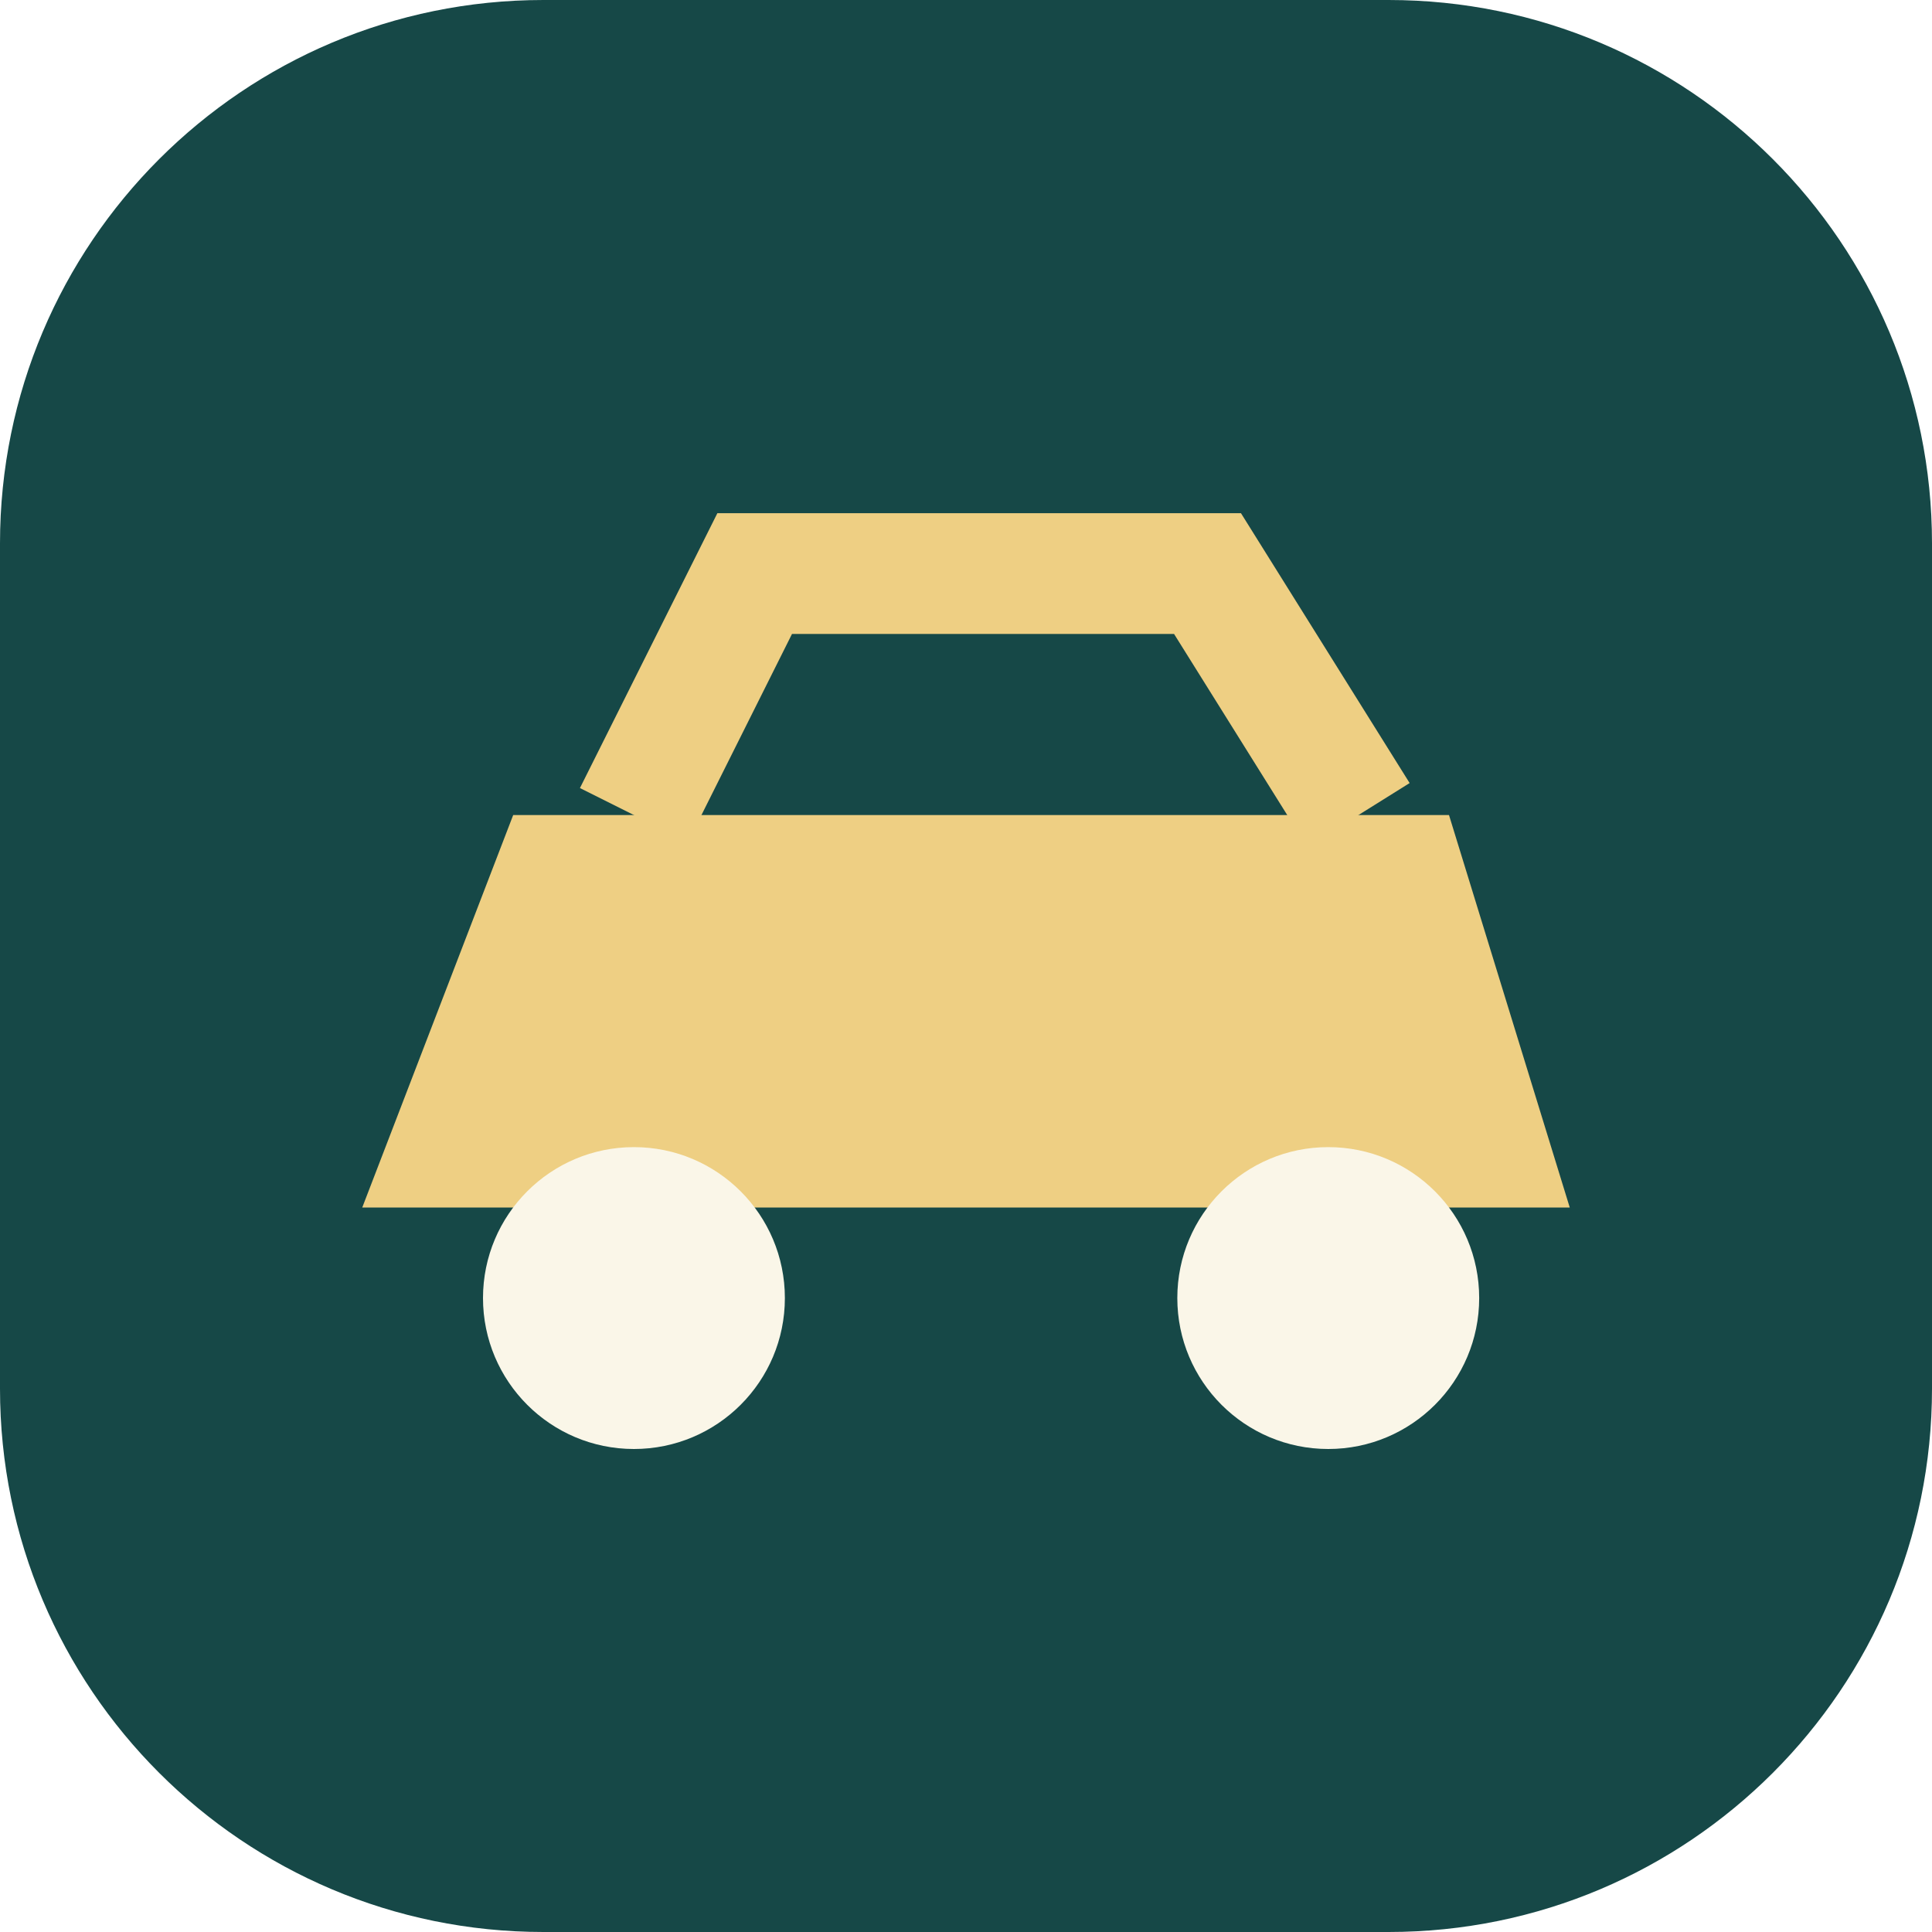
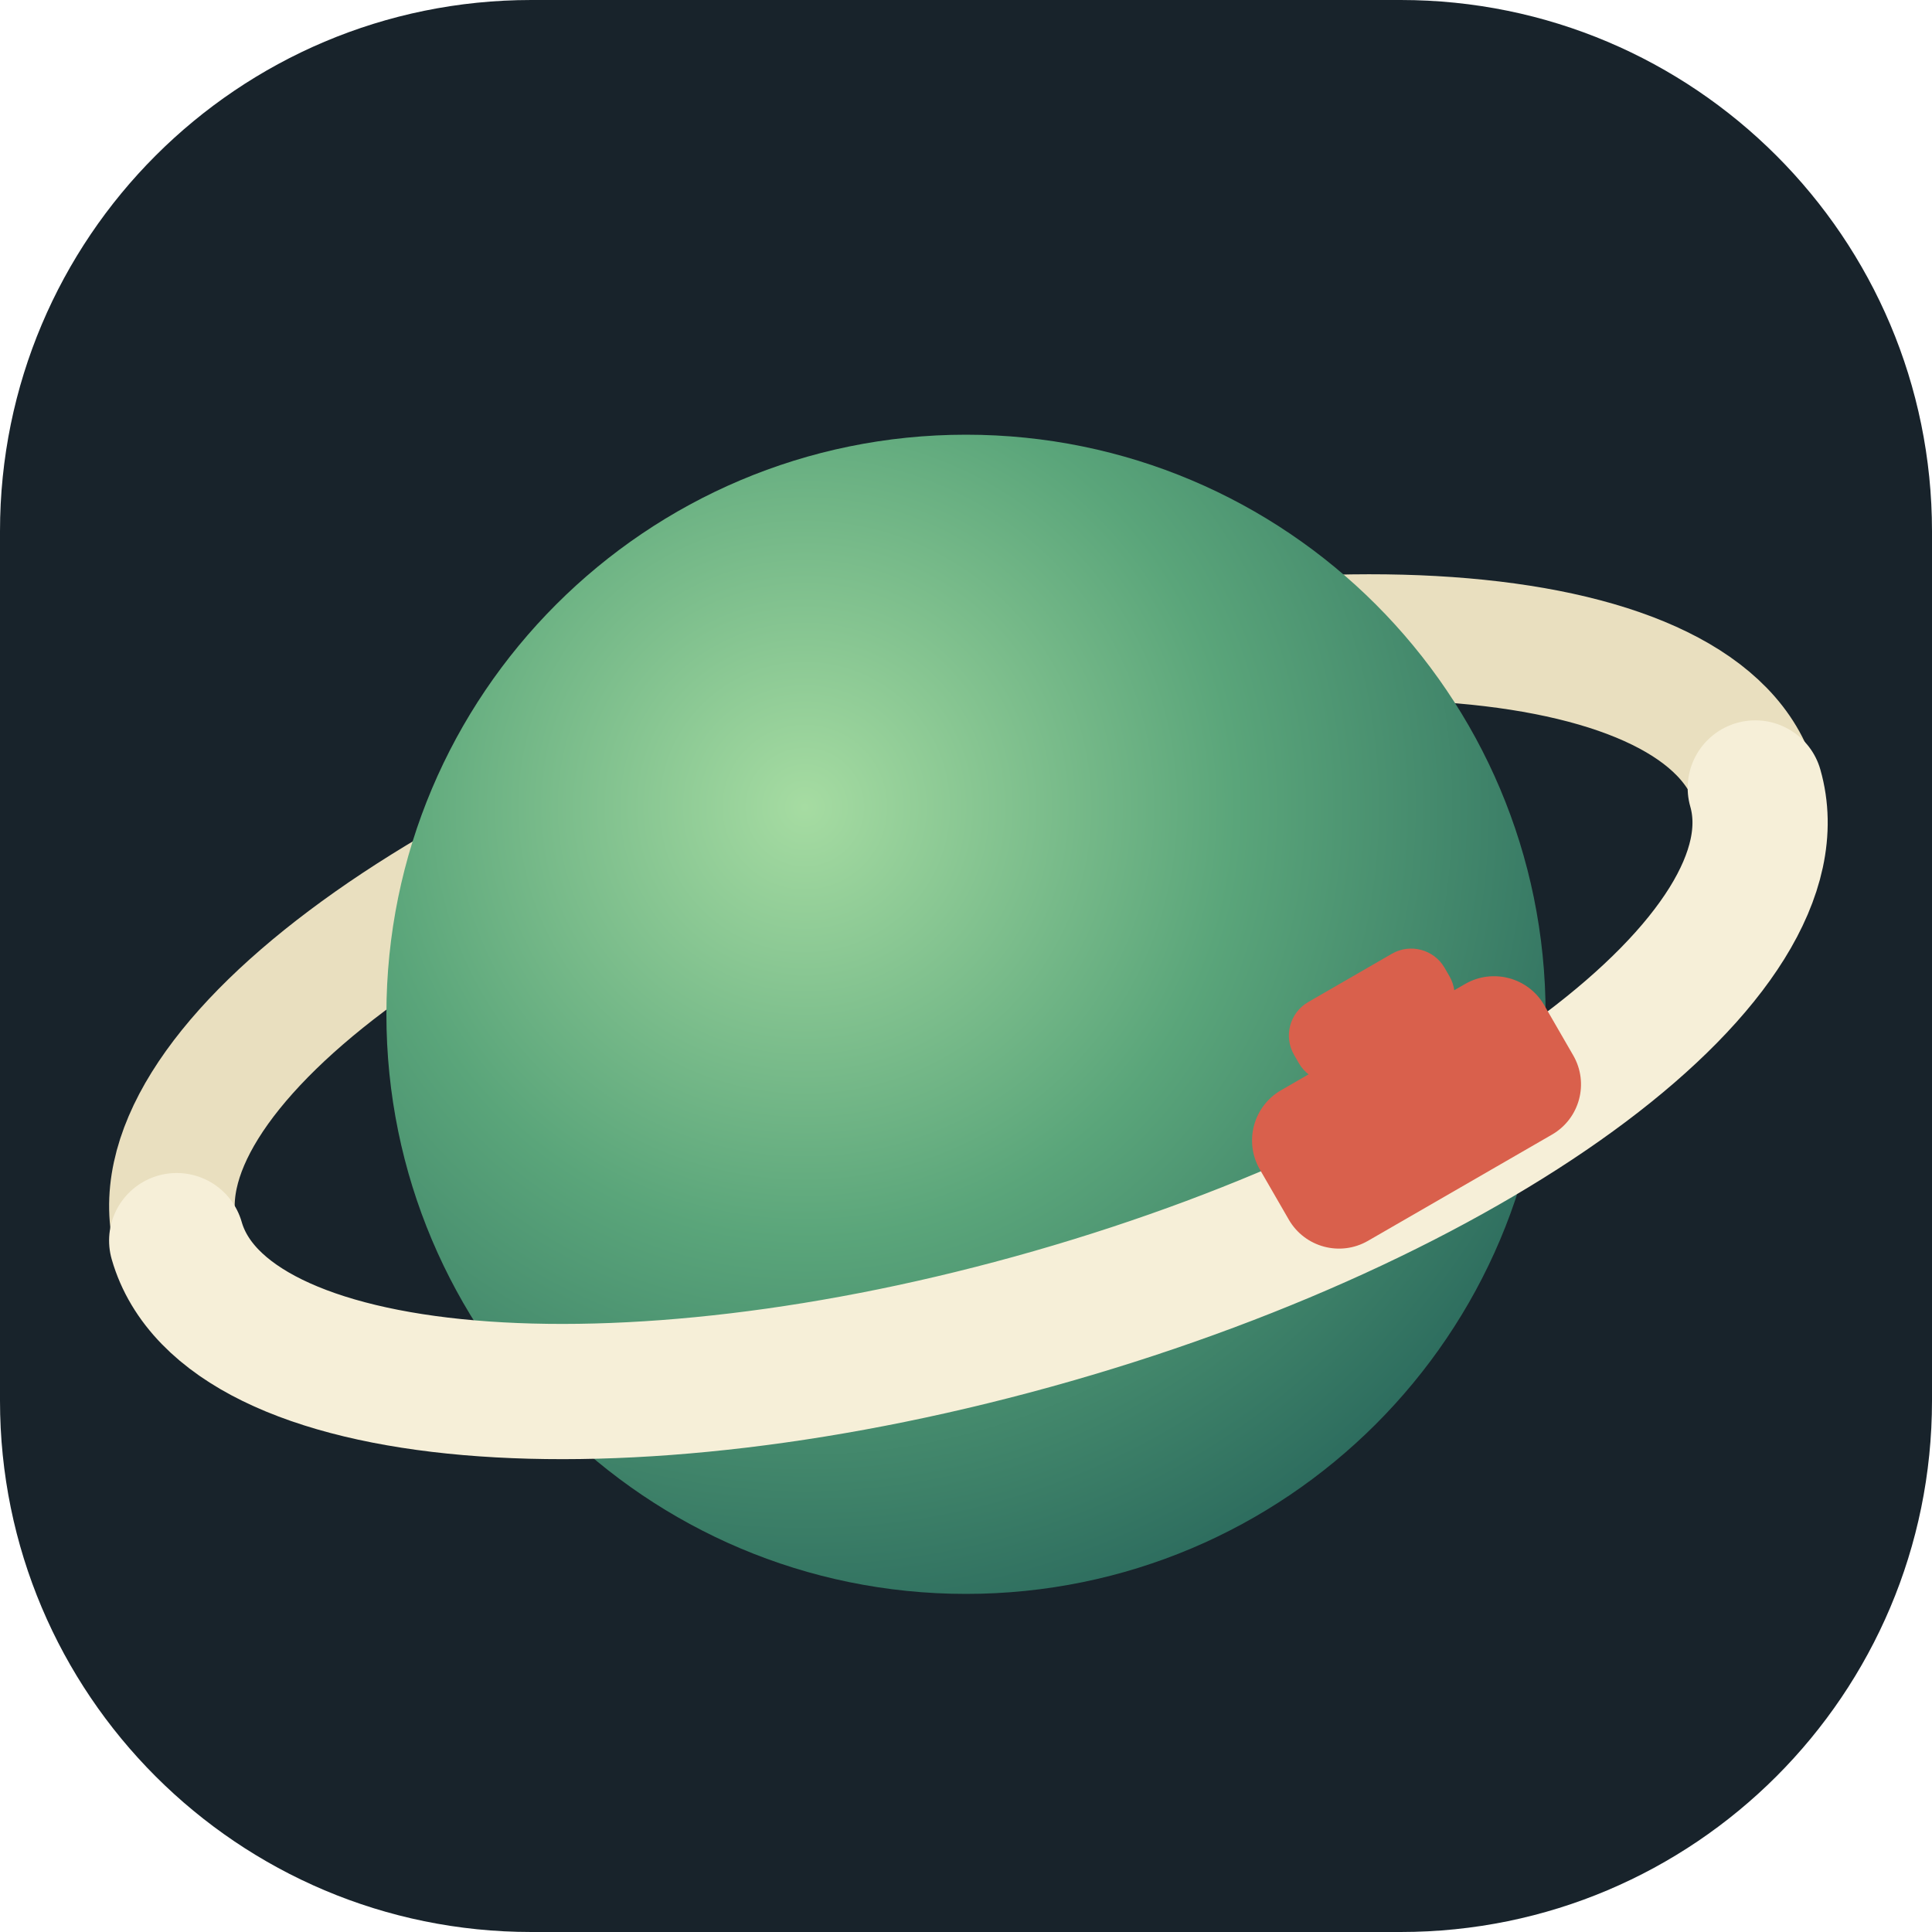
- <svg xmlns="http://www.w3.org/2000/svg" viewBox="0 0 64 64">
-   <rect width="64" height="64" rx="18" fill="#164847" />
-   <path d="M12 40h40l-4-13H17z" fill="#eecf83" />
-   <path d="m21 27 4-8h15l5 8" fill="none" stroke="#eecf83" stroke-width="4" />
-   <circle cx="21" cy="43" r="5" fill="#faf6e8" />
-   <circle cx="44" cy="43" r="5" fill="#faf6e8" />
+ <svg xmlns="http://www.w3.org/2000/svg" viewBox="0 0 40 40">
+   <defs>
+     <radialGradient id="p" cx="0.36" cy="0.32" r="0.75">
+       <stop offset="0" stop-color="#a6dca2" />
+       <stop offset="0.5" stop-color="#5aa57a" />
+       <stop offset="1" stop-color="#2b6a5d" />
+     </radialGradient>
+   </defs>
+   <rect width="40" height="40" rx="11" fill="#18232b" />
+   <g transform="rotate(-16 20 21)">
+     <path d="M3 21 A17 6.5 0 0 1 37 21" fill="none" stroke="#e9dfbf" stroke-width="2.6" stroke-linecap="round" />
+   </g>
+   <circle cx="20" cy="21" r="12" fill="url(#p)" />
+   <g transform="rotate(-16 20 21)">
+     <path d="M3 21 A17 6.5 0 0 0 37 21" fill="none" stroke="#f6efd8" stroke-width="2.8" stroke-linecap="round" />
+     <g transform="translate(28.6 26.3) rotate(-14)">
+       <rect x="-3.4" y="-2.6" width="6.8" height="3.6" rx="1.2" fill="#d9604c" />
+       <rect x="-1.6" y="-3.9" width="3.6" height="1.8" rx="0.8" fill="#d9604c" />
+     </g>
+   </g>
</svg>
